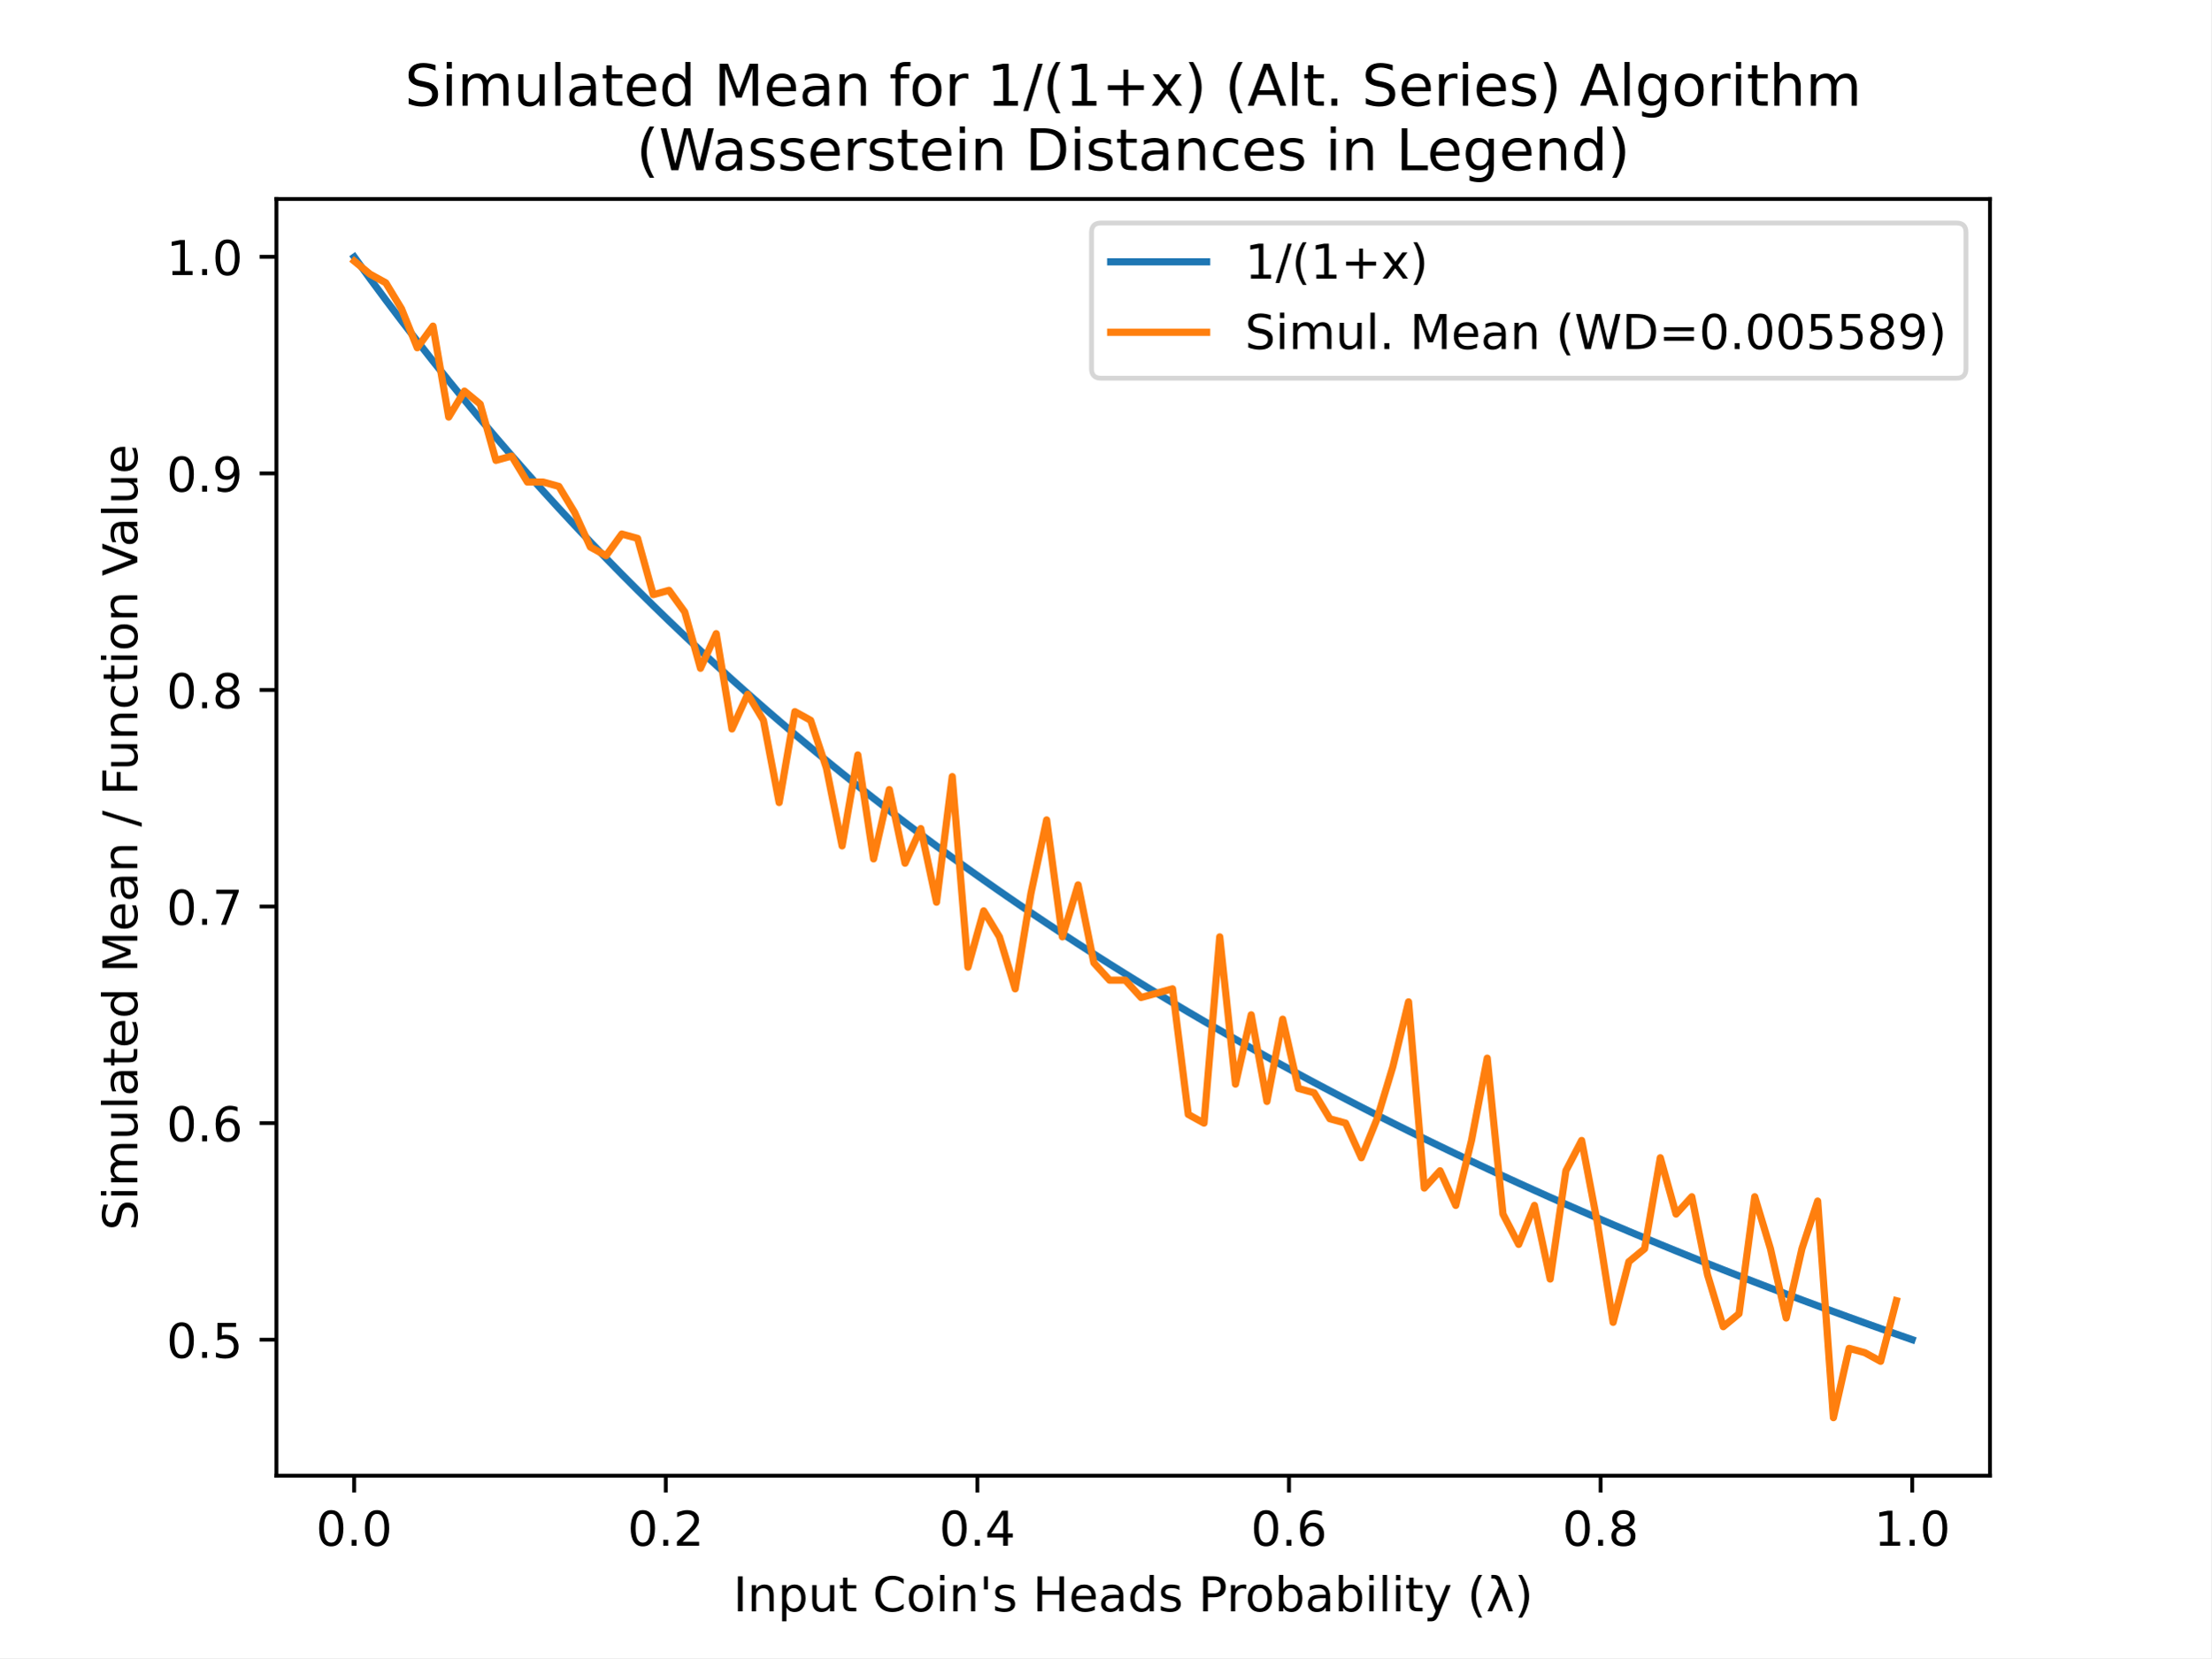
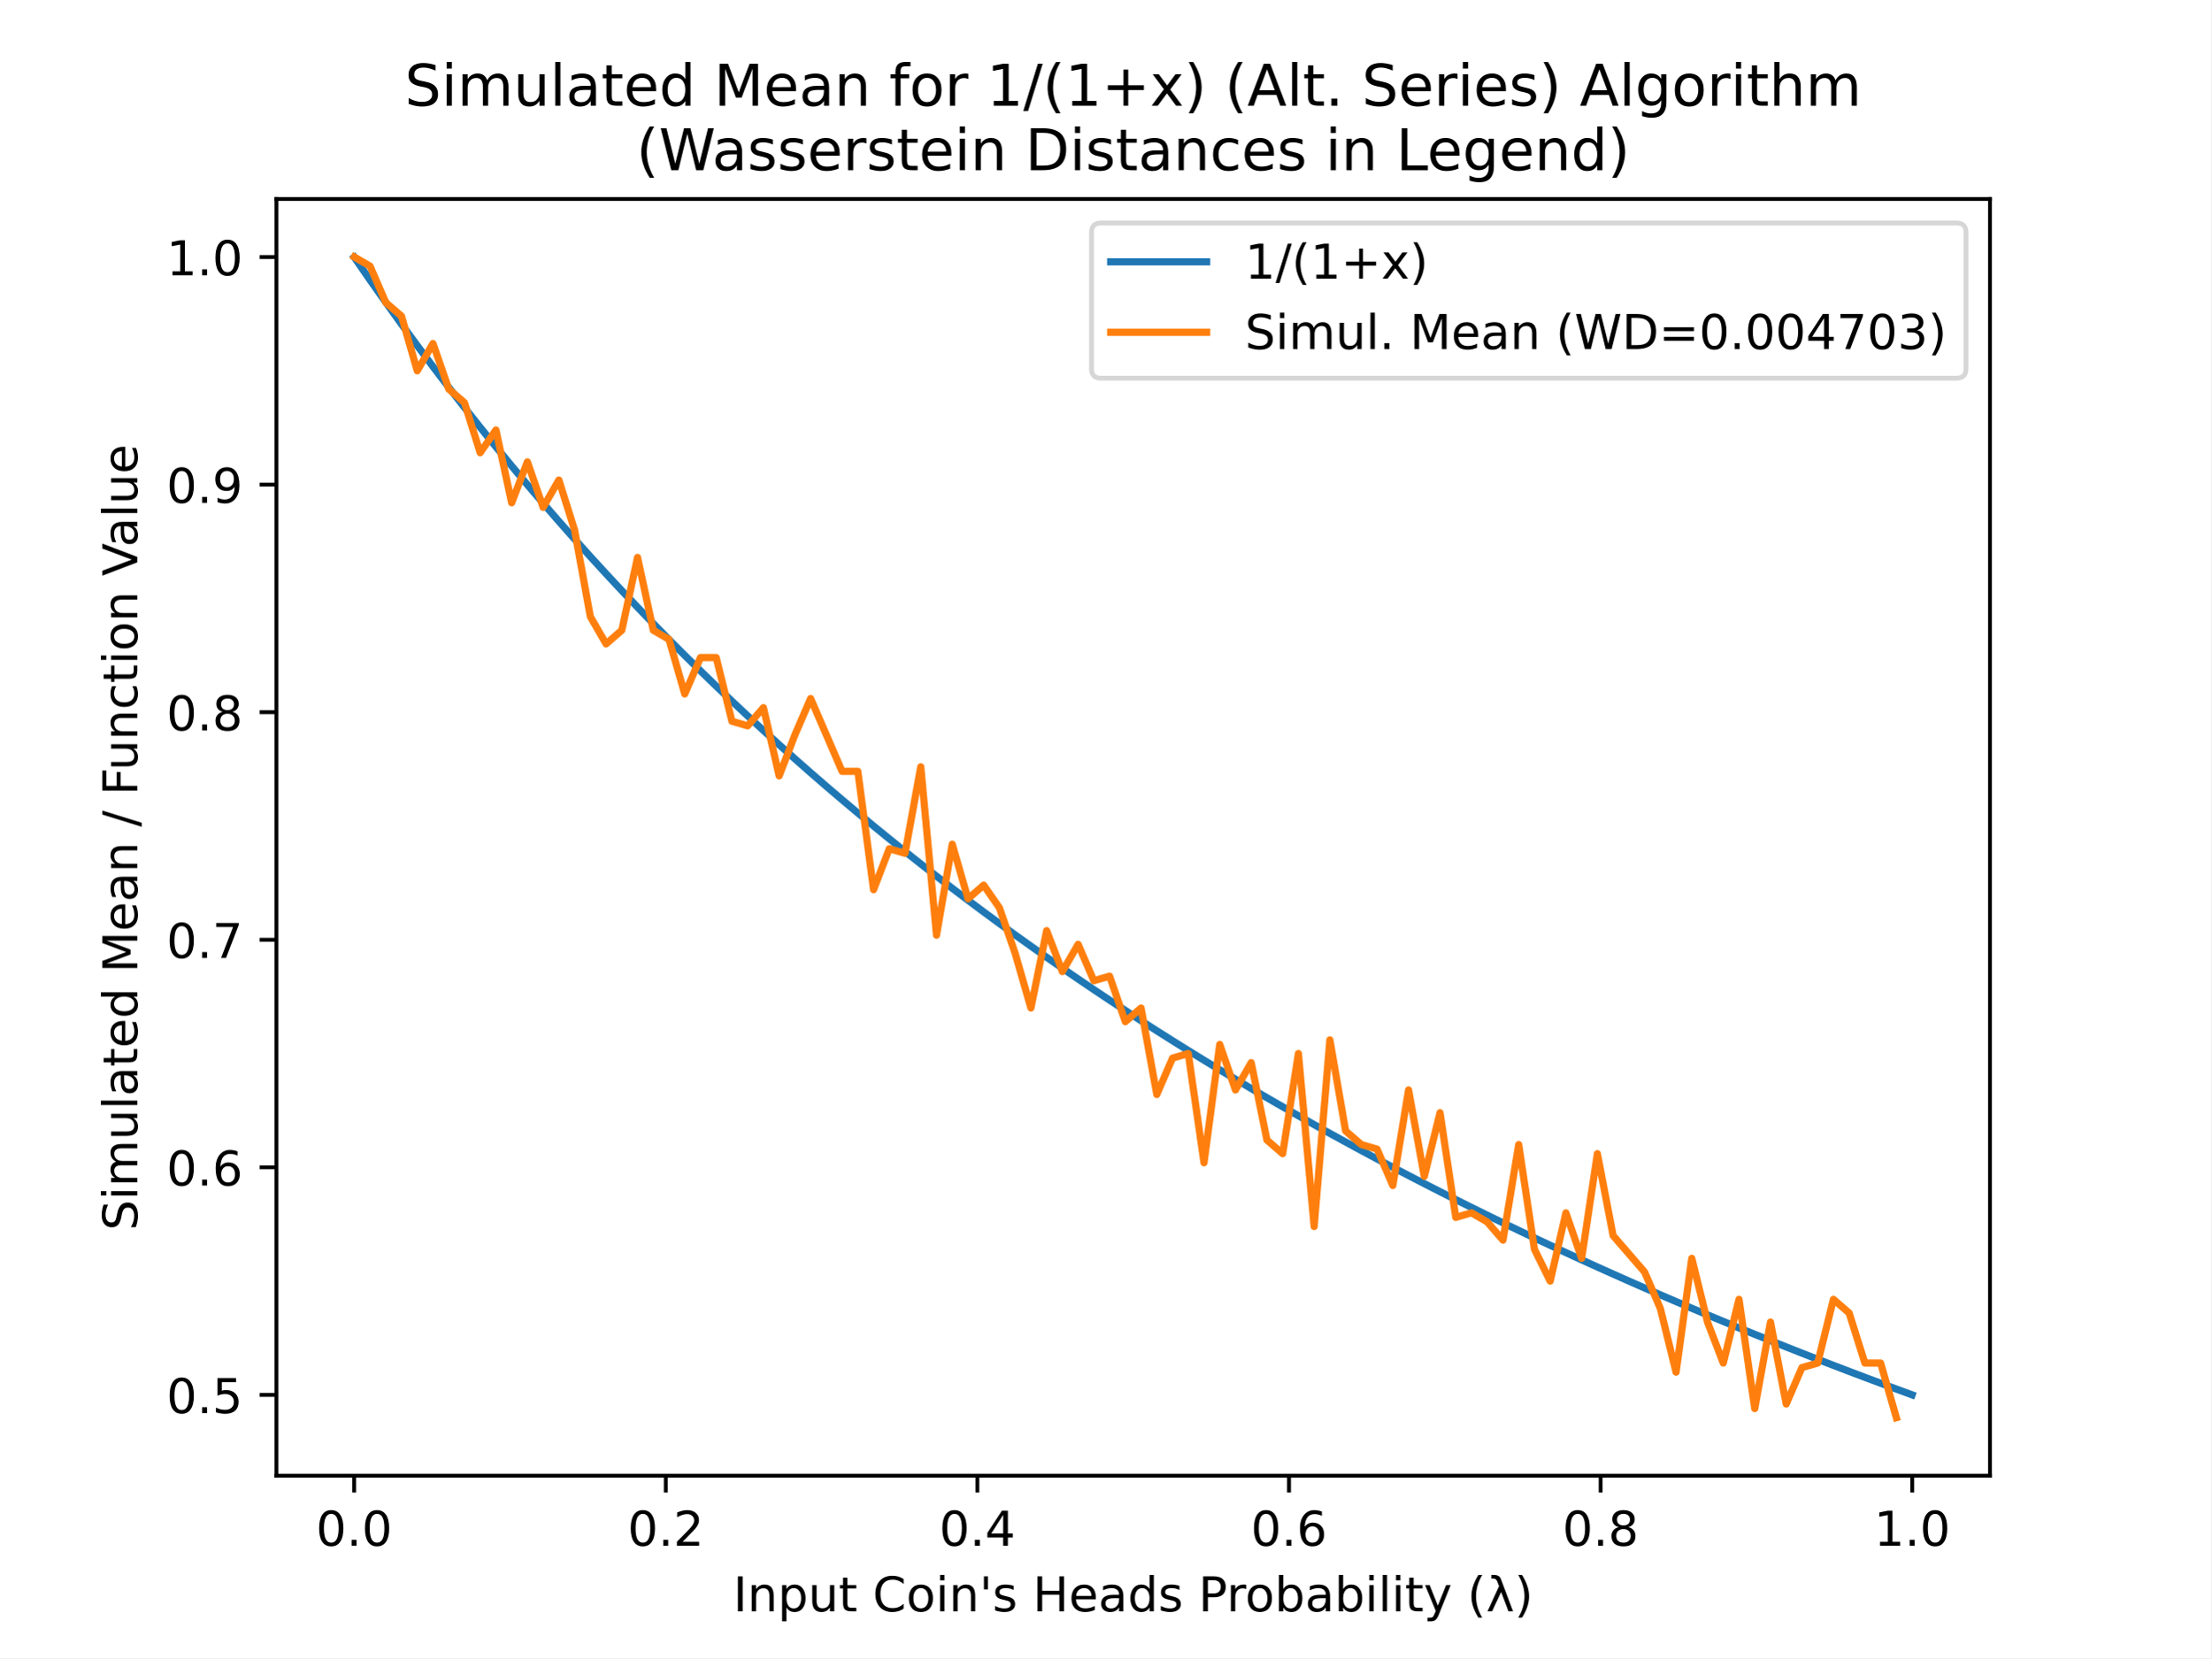
<svg xmlns="http://www.w3.org/2000/svg" xmlns:xlink="http://www.w3.org/1999/xlink" height="345.6pt" version="1.1" viewBox="0 0 460.8 345.6" width="460.8pt">
  <defs>
    <style type="text/css">
*{stroke-linecap:butt;stroke-linejoin:round;}
  </style>
  </defs>
  <g id="figure_1">
    <g id="patch_1">
      <path d="M 0 345.6  L 460.8 345.6  L 460.8 0  L 0 0  z " style="fill:#ffffff;" />
    </g>
    <g id="axes_1">
      <g id="patch_2">
        <path d="M 57.6 307.584  L 414.72 307.584  L 414.72 41.472  L 57.6 41.472  z " style="fill:#ffffff;" />
      </g>
      <g id="matplotlib.axis_1">
        <g id="xtick_1">
          <g id="line2d_1">
            <defs>
-               <path d="M 0 0  L 0 3.5  " id="m5b3a2f05b4" style="stroke:#000000;stroke-width:0.8;" />
+               <path d="M 0 0  L 0 3.5  " id="mc50a53984e" style="stroke:#000000;stroke-width:0.8;" />
            </defs>
            <g>
-               <use style="stroke:#000000;stroke-width:0.8;" x="73.8" xlink:href="#m5b3a2f05b4" y="307.584" />
+               <use style="stroke:#000000;stroke-width:0.8;" x="73.8" xlink:href="#mc50a53984e" y="307.584" />
            </g>
          </g>
          <g id="text_1">
            <text style="font-family:DejaVu Sans;font-size:10px;font-style:normal;font-weight:normal;text-anchor:middle;" transform="rotate(-0, 73.80026, 322.1824)" x="73.8" y="322.182">0.0</text>
          </g>
        </g>
        <g id="xtick_2">
          <g id="line2d_2">
            <g>
-               <use style="stroke:#000000;stroke-width:0.8;" x="138.744" xlink:href="#m5b3a2f05b4" y="307.584" />
+               <use style="stroke:#000000;stroke-width:0.8;" x="138.744" xlink:href="#mc50a53984e" y="307.584" />
            </g>
          </g>
          <g id="text_2">
            <text style="font-family:DejaVu Sans;font-size:10px;font-style:normal;font-weight:normal;text-anchor:middle;" transform="rotate(-0, 138.7442, 322.1824)" x="138.744" y="322.182">0.2</text>
          </g>
        </g>
        <g id="xtick_3">
          <g id="line2d_3">
            <g>
-               <use style="stroke:#000000;stroke-width:0.8;" x="203.688" xlink:href="#m5b3a2f05b4" y="307.584" />
+               <use style="stroke:#000000;stroke-width:0.8;" x="203.688" xlink:href="#mc50a53984e" y="307.584" />
            </g>
          </g>
          <g id="text_3">
            <text style="font-family:DejaVu Sans;font-size:10px;font-style:normal;font-weight:normal;text-anchor:middle;" transform="rotate(-0, 203.6881, 322.1824)" x="203.688" y="322.182">0.4</text>
          </g>
        </g>
        <g id="xtick_4">
          <g id="line2d_4">
            <g>
-               <use style="stroke:#000000;stroke-width:0.8;" x="268.632" xlink:href="#m5b3a2f05b4" y="307.584" />
+               <use style="stroke:#000000;stroke-width:0.8;" x="268.632" xlink:href="#mc50a53984e" y="307.584" />
            </g>
          </g>
          <g id="text_4">
            <text style="font-family:DejaVu Sans;font-size:10px;font-style:normal;font-weight:normal;text-anchor:middle;" transform="rotate(-0, 268.6319, 322.1824)" x="268.632" y="322.182">0.6</text>
          </g>
        </g>
        <g id="xtick_5">
          <g id="line2d_5">
            <g>
-               <use style="stroke:#000000;stroke-width:0.8;" x="333.576" xlink:href="#m5b3a2f05b4" y="307.584" />
+               <use style="stroke:#000000;stroke-width:0.8;" x="333.576" xlink:href="#mc50a53984e" y="307.584" />
            </g>
          </g>
          <g id="text_5">
            <text style="font-family:DejaVu Sans;font-size:10px;font-style:normal;font-weight:normal;text-anchor:middle;" transform="rotate(-0, 333.5758, 322.1824)" x="333.576" y="322.182">0.8</text>
          </g>
        </g>
        <g id="xtick_6">
          <g id="line2d_6">
            <g>
-               <use style="stroke:#000000;stroke-width:0.8;" x="398.52" xlink:href="#m5b3a2f05b4" y="307.584" />
+               <use style="stroke:#000000;stroke-width:0.8;" x="398.52" xlink:href="#mc50a53984e" y="307.584" />
            </g>
          </g>
          <g id="text_6">
            <text style="font-family:DejaVu Sans;font-size:10px;font-style:normal;font-weight:normal;text-anchor:middle;" transform="rotate(-0, 398.5197, 322.1824)" x="398.52" y="322.182">1.0</text>
          </g>
        </g>
        <g id="text_7">
          <text style="font-family:DejaVu Sans;font-size:10px;font-style:normal;font-weight:normal;text-anchor:middle;" transform="rotate(-0, 236.16, 335.8606)" x="236.16" y="335.861">Input Coin's Heads Probability (λ)</text>
        </g>
      </g>
      <g id="matplotlib.axis_2">
        <g id="ytick_1">
          <g id="line2d_7">
            <defs>
-               <path d="M 0 0  L -3.5 0  " id="mba6fbc5c28" style="stroke:#000000;stroke-width:0.8;" />
+               <path d="M 0 0  L -3.5 0  " id="mf78eef94e6" style="stroke:#000000;stroke-width:0.8;" />
            </defs>
            <g>
-               <use style="stroke:#000000;stroke-width:0.8;" x="57.6" xlink:href="#mba6fbc5c28" y="279.237" />
+               <use style="stroke:#000000;stroke-width:0.8;" x="57.6" xlink:href="#mf78eef94e6" y="290.744" />
            </g>
          </g>
          <g id="text_8">
-             <text style="font-family:DejaVu Sans;font-size:10px;font-style:normal;font-weight:normal;text-anchor:end;" transform="rotate(-0, 50.6, 283.0358)" x="50.6" y="283.036">0.5</text>
+             <text style="font-family:DejaVu Sans;font-size:10px;font-style:normal;font-weight:normal;text-anchor:end;" transform="rotate(-0, 50.6, 294.5437)" x="50.6" y="294.544">0.5</text>
          </g>
        </g>
        <g id="ytick_2">
          <g id="line2d_8">
            <g>
-               <use style="stroke:#000000;stroke-width:0.8;" x="57.6" xlink:href="#mba6fbc5c28" y="234.094" />
+               <use style="stroke:#000000;stroke-width:0.8;" x="57.6" xlink:href="#mf78eef94e6" y="243.309" />
            </g>
          </g>
          <g id="text_9">
-             <text style="font-family:DejaVu Sans;font-size:10px;font-style:normal;font-weight:normal;text-anchor:end;" transform="rotate(-0, 50.6, 237.8931)" x="50.6" y="237.893">0.6</text>
+             <text style="font-family:DejaVu Sans;font-size:10px;font-style:normal;font-weight:normal;text-anchor:end;" transform="rotate(-0, 50.6, 247.1084)" x="50.6" y="247.108">0.6</text>
          </g>
        </g>
        <g id="ytick_3">
          <g id="line2d_9">
            <g>
-               <use style="stroke:#000000;stroke-width:0.8;" x="57.6" xlink:href="#mba6fbc5c28" y="188.951" />
+               <use style="stroke:#000000;stroke-width:0.8;" x="57.6" xlink:href="#mf78eef94e6" y="195.874" />
            </g>
          </g>
          <g id="text_10">
-             <text style="font-family:DejaVu Sans;font-size:10px;font-style:normal;font-weight:normal;text-anchor:end;" transform="rotate(-0, 50.6, 192.7503)" x="50.6" y="192.75">0.7</text>
+             <text style="font-family:DejaVu Sans;font-size:10px;font-style:normal;font-weight:normal;text-anchor:end;" transform="rotate(-0, 50.6, 199.6731)" x="50.6" y="199.673">0.7</text>
          </g>
        </g>
        <g id="ytick_4">
          <g id="line2d_10">
            <g>
-               <use style="stroke:#000000;stroke-width:0.8;" x="57.6" xlink:href="#mba6fbc5c28" y="143.808" />
+               <use style="stroke:#000000;stroke-width:0.8;" x="57.6" xlink:href="#mf78eef94e6" y="148.439" />
            </g>
          </g>
          <g id="text_11">
-             <text style="font-family:DejaVu Sans;font-size:10px;font-style:normal;font-weight:normal;text-anchor:end;" transform="rotate(-0, 50.6, 147.6076)" x="50.6" y="147.608">0.8</text>
+             <text style="font-family:DejaVu Sans;font-size:10px;font-style:normal;font-weight:normal;text-anchor:end;" transform="rotate(-0, 50.6, 152.2378)" x="50.6" y="152.238">0.8</text>
          </g>
        </g>
        <g id="ytick_5">
          <g id="line2d_11">
            <g>
-               <use style="stroke:#000000;stroke-width:0.8;" x="57.6" xlink:href="#mba6fbc5c28" y="98.666" />
+               <use style="stroke:#000000;stroke-width:0.8;" x="57.6" xlink:href="#mf78eef94e6" y="101.003" />
            </g>
          </g>
          <g id="text_12">
-             <text style="font-family:DejaVu Sans;font-size:10px;font-style:normal;font-weight:normal;text-anchor:end;" transform="rotate(-0, 50.6, 102.4648)" x="50.6" y="102.465">0.9</text>
+             <text style="font-family:DejaVu Sans;font-size:10px;font-style:normal;font-weight:normal;text-anchor:end;" transform="rotate(-0, 50.6, 104.8025)" x="50.6" y="104.803">0.9</text>
          </g>
        </g>
        <g id="ytick_6">
          <g id="line2d_12">
            <g>
-               <use style="stroke:#000000;stroke-width:0.8;" x="57.6" xlink:href="#mba6fbc5c28" y="53.523" />
+               <use style="stroke:#000000;stroke-width:0.8;" x="57.6" xlink:href="#mf78eef94e6" y="53.568" />
            </g>
          </g>
          <g id="text_13">
-             <text style="font-family:DejaVu Sans;font-size:10px;font-style:normal;font-weight:normal;text-anchor:end;" transform="rotate(-0, 50.6, 57.32208)" x="50.6" y="57.322">1.0</text>
+             <text style="font-family:DejaVu Sans;font-size:10px;font-style:normal;font-weight:normal;text-anchor:end;" transform="rotate(-0, 50.6, 57.36722)" x="50.6" y="57.367">1.0</text>
          </g>
        </g>
        <g id="text_14">
          <text style="font-family:DejaVu Sans;font-size:10px;font-style:normal;font-weight:normal;text-anchor:middle;" transform="rotate(-90, 28.61719, 174.528)" x="28.617" y="174.528">Simulated Mean / Function Value</text>
        </g>
      </g>
      <g id="line2d_13">
-         <path clip-path="url(#pe103c48632)" d="M 73.833 53.568  L 77.112 58.08  L 80.391 62.504  L 83.671 66.84  L 86.95 71.092  L 90.229 75.263  L 93.509 79.354  L 96.788 83.368  L 100.067 87.307  L 103.347 91.173  L 106.626 94.968  L 109.905 98.694  L 113.185 102.353  L 116.464 105.947  L 119.743 109.477  L 123.023 112.945  L 126.302 116.353  L 129.581 119.702  L 132.861 122.994  L 136.14 126.23  L 139.42 129.412  L 142.699 132.54  L 145.978 135.617  L 149.258 138.644  L 152.537 141.621  L 155.816 144.551  L 159.096 147.433  L 162.375 150.27  L 165.654 153.062  L 168.934 155.811  L 172.213 158.516  L 175.492 161.181  L 178.772 163.804  L 182.051 166.388  L 185.33 168.933  L 188.61 171.44  L 191.889 173.91  L 195.168 176.344  L 198.448 178.742  L 201.727 181.105  L 205.006 183.434  L 208.286 185.731  L 211.565 187.994  L 214.844 190.226  L 218.124 192.426  L 221.403 194.596  L 224.682 196.736  L 227.962 198.846  L 231.241 200.928  L 234.52 202.982  L 237.8 205.008  L 241.079 207.008  L 244.358 208.98  L 247.638 210.927  L 250.917 212.848  L 254.196 214.745  L 257.476 216.617  L 260.755 218.465  L 264.034 220.289  L 267.314 222.09  L 270.593 223.869  L 273.872 225.626  L 277.152 227.36  L 280.431 229.073  L 283.71 230.766  L 286.99 232.437  L 290.269 234.088  L 293.548 235.72  L 296.828 237.332  L 300.107 238.924  L 303.386 240.498  L 306.666 242.054  L 309.945 243.591  L 313.224 245.11  L 316.504 246.612  L 319.783 248.096  L 323.062 249.564  L 326.342 251.014  L 329.621 252.449  L 332.9 253.867  L 336.18 255.27  L 339.459 256.657  L 342.739 258.028  L 346.018 259.385  L 349.297 260.726  L 352.577 262.053  L 355.856 263.366  L 359.135 264.665  L 362.415 265.949  L 365.694 267.221  L 368.973 268.478  L 372.253 269.723  L 375.532 270.954  L 378.811 272.173  L 382.091 273.378  L 385.37 274.572  L 388.649 275.753  L 391.929 276.922  L 395.208 278.08  L 398.487 279.225  " style="fill:none;stroke:#1f77b4;stroke-linecap:square;stroke-width:1.5;" />
+         <path clip-path="url(#p345b213b62)" d="M 73.833 53.615  L 77.112 58.357  L 80.391 63.005  L 83.671 67.562  L 86.95 72.03  L 90.229 76.412  L 93.509 80.711  L 96.788 84.929  L 100.067 89.068  L 103.347 93.13  L 106.626 97.118  L 109.905 101.033  L 113.185 104.878  L 116.464 108.654  L 119.743 112.364  L 123.023 116.008  L 126.302 119.589  L 129.581 123.108  L 132.861 126.567  L 136.14 129.967  L 139.42 133.311  L 142.699 136.598  L 145.978 139.832  L 149.258 143.012  L 152.537 146.141  L 155.816 149.219  L 159.096 152.248  L 162.375 155.228  L 165.654 158.162  L 168.934 161.05  L 172.213 163.894  L 175.492 166.693  L 178.772 169.45  L 182.051 172.165  L 185.33 174.839  L 188.61 177.474  L 191.889 180.069  L 195.168 182.626  L 198.448 185.146  L 201.727 187.629  L 205.006 190.077  L 208.286 192.49  L 211.565 194.868  L 214.844 197.213  L 218.124 199.525  L 221.403 201.805  L 224.682 204.054  L 227.962 206.272  L 231.241 208.459  L 234.52 210.617  L 237.8 212.747  L 241.079 214.847  L 244.358 216.92  L 247.638 218.966  L 250.917 220.985  L 254.196 222.978  L 257.476 224.945  L 260.755 226.886  L 264.034 228.803  L 267.314 230.696  L 270.593 232.565  L 273.872 234.411  L 277.152 236.234  L 280.431 238.034  L 283.71 239.812  L 286.99 241.568  L 290.269 243.303  L 293.548 245.018  L 296.828 246.711  L 300.107 248.385  L 303.386 250.039  L 306.666 251.673  L 309.945 253.288  L 313.224 254.885  L 316.504 256.463  L 319.783 258.023  L 323.062 259.565  L 326.342 261.089  L 329.621 262.596  L 332.9 264.087  L 336.18 265.56  L 339.459 267.018  L 342.739 268.459  L 346.018 269.884  L 349.297 271.294  L 352.577 272.689  L 355.856 274.068  L 359.135 275.433  L 362.415 276.783  L 365.694 278.118  L 368.973 279.44  L 372.253 280.747  L 375.532 282.041  L 378.811 283.322  L 382.091 284.589  L 385.37 285.843  L 388.649 287.084  L 391.929 288.313  L 395.208 289.529  L 398.487 290.733  " style="fill:none;stroke:#1f77b4;stroke-linecap:square;stroke-width:1.5;" />
      </g>
      <g id="line2d_14">
-         <path clip-path="url(#pe103c48632)" d="M 73.833 54.426  L 77.112 57.134  L 80.391 58.94  L 83.671 64.357  L 86.95 72.483  L 90.229 67.969  L 93.509 86.928  L 96.788 81.511  L 100.067 84.22  L 103.347 95.957  L 106.626 95.054  L 109.905 100.471  L 113.185 100.471  L 116.464 101.374  L 119.743 106.791  L 123.023 114.014  L 126.302 115.82  L 129.581 111.306  L 132.861 112.208  L 136.14 123.946  L 139.42 123.043  L 142.699 127.557  L 145.978 139.294  L 149.258 132.071  L 152.537 151.934  L 155.816 144.711  L 159.096 150.128  L 162.375 167.283  L 165.654 148.323  L 168.934 150.128  L 172.213 160.06  L 175.492 176.311  L 178.772 157.351  L 182.051 179.02  L 185.33 164.574  L 188.61 179.923  L 191.889 172.7  L 195.168 188.048  L 198.448 161.865  L 201.727 201.591  L 205.006 189.854  L 208.286 195.271  L 211.565 206.105  L 214.844 186.243  L 218.124 170.894  L 221.403 195.271  L 224.682 184.437  L 227.962 200.688  L 231.241 204.3  L 234.52 204.3  L 237.8 207.911  L 241.079 207.008  L 244.358 206.105  L 247.638 232.288  L 250.917 234.094  L 254.196 195.271  L 257.476 225.968  L 260.755 211.522  L 264.034 229.58  L 267.314 212.425  L 270.593 226.871  L 273.872 227.774  L 277.152 233.191  L 280.431 234.094  L 283.71 241.317  L 286.99 233.191  L 290.269 222.357  L 293.548 208.814  L 296.828 247.637  L 300.107 244.025  L 303.386 251.248  L 306.666 237.705  L 309.945 220.551  L 313.224 253.054  L 316.504 259.374  L 319.783 251.248  L 323.062 266.597  L 326.342 244.025  L 329.621 237.705  L 332.9 254.86  L 336.18 275.625  L 339.459 262.985  L 342.739 260.277  L 346.018 241.317  L 349.297 253.054  L 352.577 249.442  L 355.856 265.694  L 359.135 276.528  L 362.415 273.819  L 365.694 249.442  L 368.973 260.277  L 372.253 274.722  L 375.532 260.277  L 378.811 250.345  L 382.091 295.488  L 385.37 281.042  L 388.649 281.945  L 391.929 283.751  L 395.208 271.111  " style="fill:none;stroke:#ff7f0e;stroke-linecap:square;stroke-width:1.5;" />
+         <path clip-path="url(#p345b213b62)" d="M 73.833 53.568  L 77.112 55.465  L 80.391 63.055  L 83.671 65.901  L 86.95 77.286  L 90.229 71.593  L 93.509 81.08  L 96.788 83.927  L 100.067 94.362  L 103.347 89.619  L 106.626 104.798  L 109.905 96.26  L 113.185 105.747  L 116.464 100.055  L 119.743 110.49  L 123.023 128.516  L 126.302 134.208  L 129.581 131.362  L 132.861 116.183  L 136.14 131.362  L 139.42 133.259  L 142.699 144.644  L 145.978 137.054  L 149.258 137.054  L 152.537 150.336  L 155.816 151.285  L 159.096 147.49  L 162.375 161.72  L 165.654 153.182  L 168.934 145.592  L 172.213 153.182  L 175.492 160.772  L 178.772 160.772  L 182.051 185.438  L 185.33 176.9  L 188.61 177.848  L 191.889 159.823  L 195.168 194.925  L 198.448 175.951  L 201.727 187.336  L 205.006 184.489  L 208.286 189.233  L 211.565 198.72  L 214.844 210.104  L 218.124 193.976  L 221.403 202.515  L 224.682 196.823  L 227.962 204.412  L 231.241 203.464  L 234.52 212.951  L 237.8 210.104  L 241.079 228.13  L 244.358 220.54  L 247.638 219.592  L 250.917 242.36  L 254.196 217.694  L 257.476 227.181  L 260.755 221.489  L 264.034 237.617  L 267.314 240.463  L 270.593 219.592  L 273.872 255.642  L 277.152 216.745  L 280.431 235.72  L 283.71 238.566  L 286.99 239.514  L 290.269 247.104  L 293.548 227.181  L 296.828 245.207  L 300.107 231.925  L 303.386 253.745  L 306.666 252.796  L 309.945 254.694  L 313.224 258.488  L 316.504 238.566  L 319.783 260.386  L 323.062 267.027  L 326.342 252.796  L 329.621 262.283  L 332.9 240.463  L 336.18 257.54  L 339.459 261.335  L 342.739 265.129  L 346.018 272.719  L 349.297 286.001  L 352.577 262.283  L 355.856 275.565  L 359.135 284.104  L 362.415 270.822  L 365.694 293.591  L 368.973 275.565  L 372.253 292.642  L 375.532 285.052  L 378.811 284.104  L 382.091 270.822  L 385.37 273.668  L 388.649 284.104  L 391.929 284.104  L 395.208 295.488  " style="fill:none;stroke:#ff7f0e;stroke-linecap:square;stroke-width:1.5;" />
      </g>
      <g id="patch_3">
        <path d="M 57.6 307.584  L 57.6 41.472  " style="fill:none;stroke:#000000;stroke-linecap:square;stroke-linejoin:miter;stroke-width:0.8;" />
      </g>
      <g id="patch_4">
        <path d="M 414.72 307.584  L 414.72 41.472  " style="fill:none;stroke:#000000;stroke-linecap:square;stroke-linejoin:miter;stroke-width:0.8;" />
      </g>
      <g id="patch_5">
        <path d="M 57.6 307.584  L 414.72 307.584  " style="fill:none;stroke:#000000;stroke-linecap:square;stroke-linejoin:miter;stroke-width:0.8;" />
      </g>
      <g id="patch_6">
        <path d="M 57.6 41.472  L 414.72 41.472  " style="fill:none;stroke:#000000;stroke-linecap:square;stroke-linejoin:miter;stroke-width:0.8;" />
      </g>
      <g id="text_15">
        <text style="font-family:DejaVu Sans;font-size:12px;font-style:normal;font-weight:normal;" transform="translate(84.33562 22.03462)">Simulated Mean for 1/(1+x) (Alt. Series) Algorithm</text>
        <text style="font-family:DejaVu Sans;font-size:12px;font-style:normal;font-weight:normal;" transform="translate(132.6094 35.472)">(Wasserstein Distances in Legend)</text>
      </g>
      <g id="legend_1">
        <g id="patch_7">
          <path d="M 229.47 78.828  L 407.72 78.828  Q 409.72 78.828 409.72 76.828  L 409.72 48.472  Q 409.72 46.472 407.72 46.472  L 229.47 46.472  Q 227.47 46.472 227.47 48.472  L 227.47 76.828  Q 227.47 78.828 229.47 78.828  z " style="fill:#ffffff;opacity:0.8;stroke:#cccccc;stroke-linejoin:miter;" />
        </g>
        <g id="line2d_15">
          <path d="M 231.47 54.57  L 251.47 54.57  " style="fill:none;stroke:#1f77b4;stroke-linecap:square;stroke-width:1.5;" />
        </g>
        <g id="line2d_16" />
        <g id="text_16">
          <text style="font-family:DejaVu Sans;font-size:10px;font-style:normal;font-weight:normal;text-anchor:start;" transform="rotate(-0, 259.47, 58.07044)" x="259.47" y="58.07">1/(1+x)</text>
        </g>
        <g id="line2d_17">
          <path d="M 231.47 69.249  L 251.47 69.249  " style="fill:none;stroke:#ff7f0e;stroke-linecap:square;stroke-width:1.5;" />
        </g>
        <g id="line2d_18" />
        <g id="text_17">
-           <text style="font-family:DejaVu Sans;font-size:10px;font-style:normal;font-weight:normal;text-anchor:start;" transform="rotate(-0, 259.47, 72.74856)" x="259.47" y="72.749">Simul. Mean (WD=0.005589)</text>
+           <text style="font-family:DejaVu Sans;font-size:10px;font-style:normal;font-weight:normal;text-anchor:start;" transform="rotate(-0, 259.47, 72.74856)" x="259.47" y="72.749">Simul. Mean (WD=0.004703)</text>
        </g>
      </g>
    </g>
  </g>
  <defs>
-     <clipPath id="pe103c48632">
+     <clipPath id="p345b213b62">
      <rect height="266.112" width="357.12" x="57.6" y="41.472" />
    </clipPath>
  </defs>
</svg>
